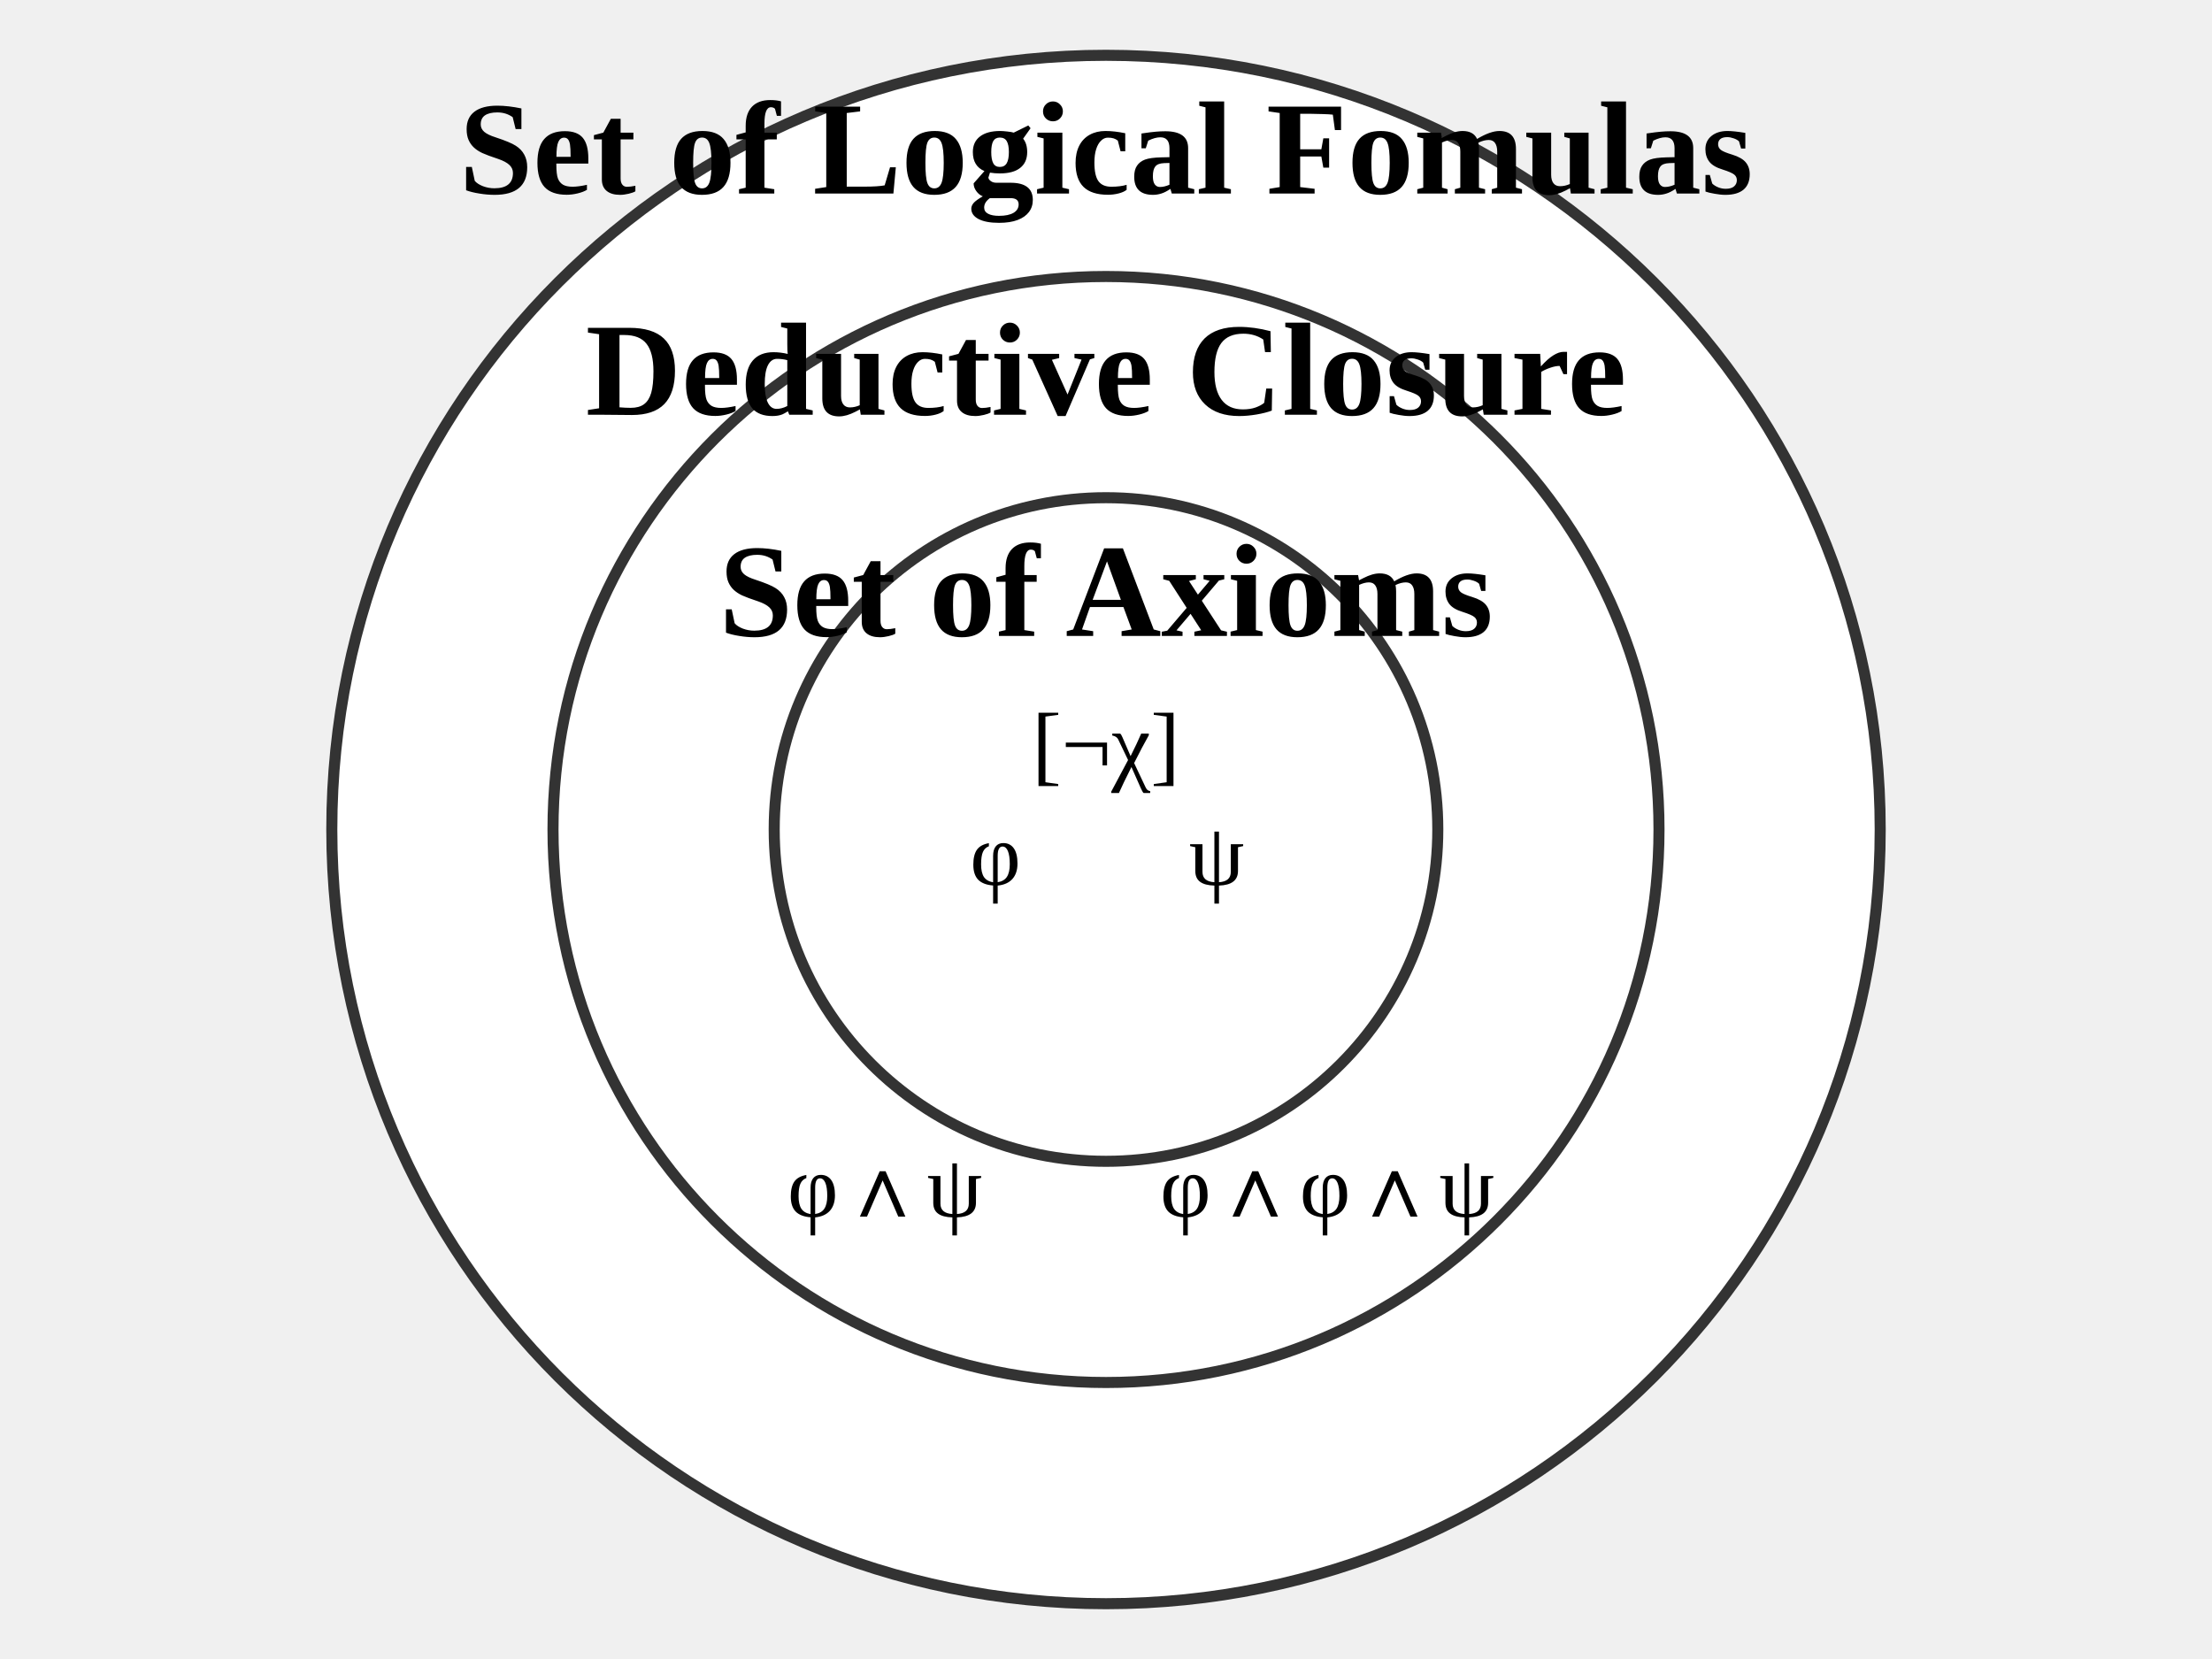
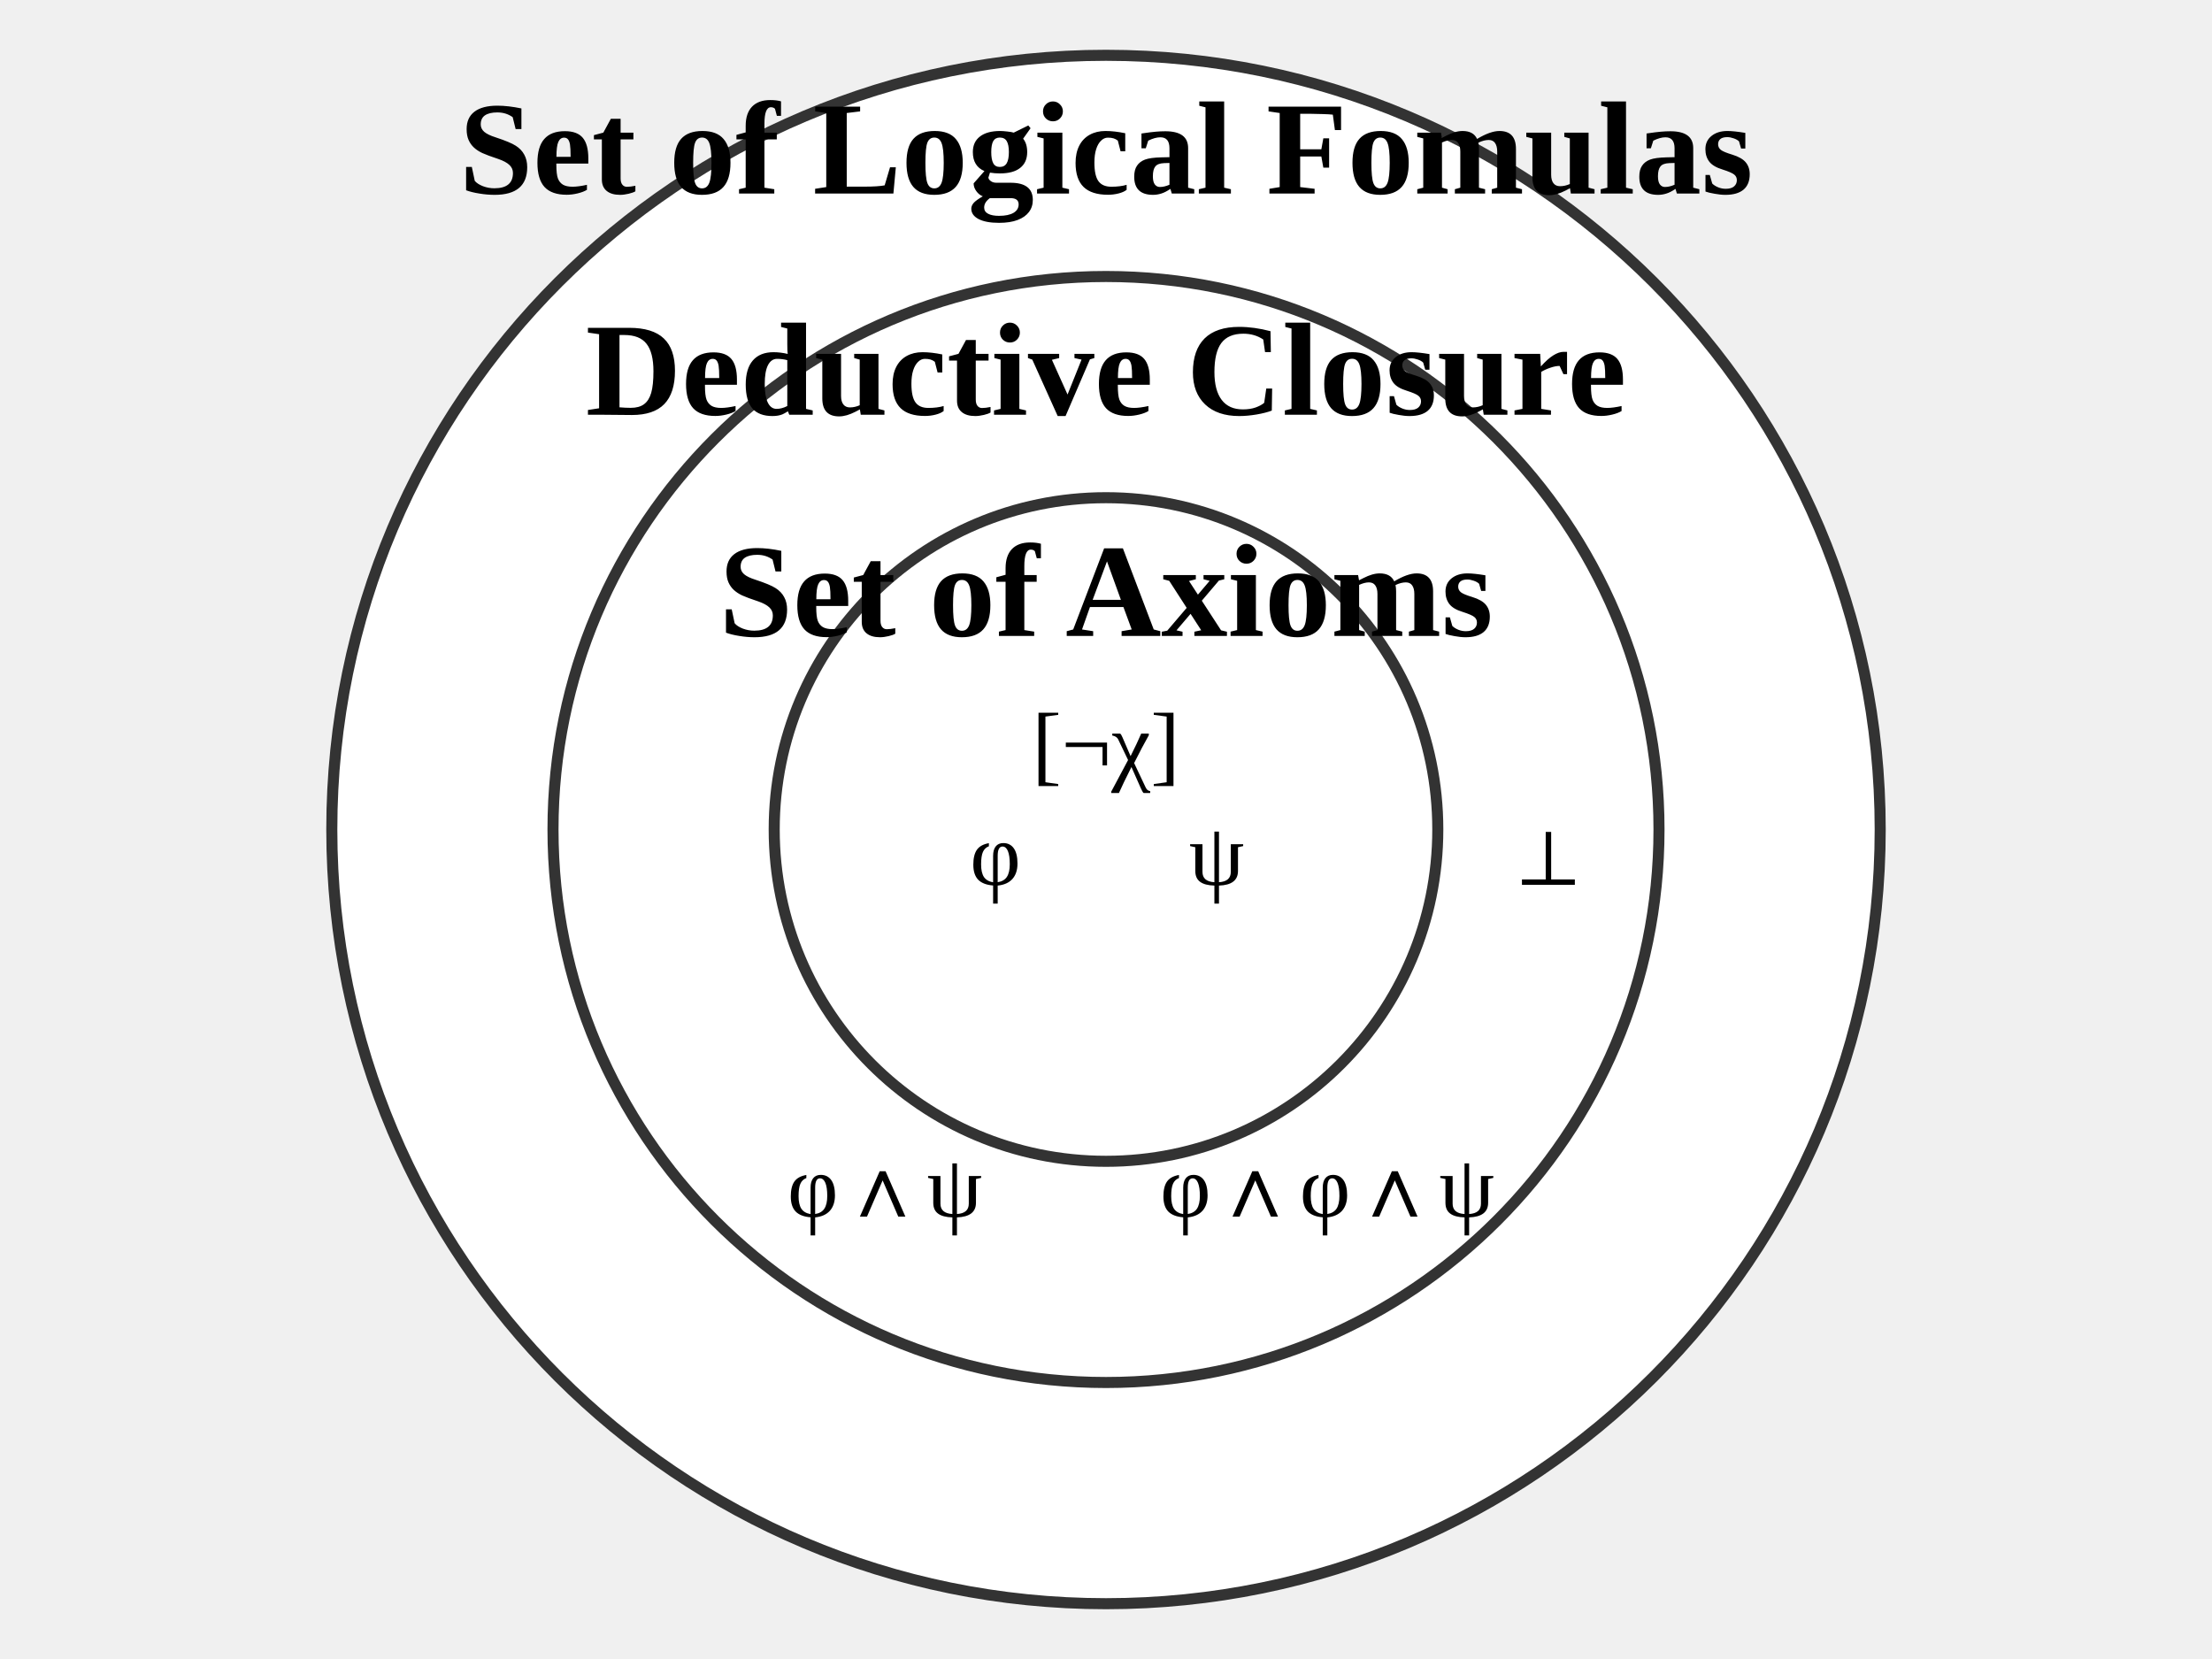
<svg xmlns="http://www.w3.org/2000/svg" viewBox="0 0 400 300">
  <circle cx="200" cy="150" r="140" fill="#fff" stroke="#333" stroke-width="2" />
  <text x="200" y="35" font-size="24" text-anchor="middle" font-weight="bold">Set of Logical Fomulas</text>
  <circle cx="200" cy="150" r="100" fill="#fff" stroke="#333" stroke-width="2" />
  <text x="200" y="75" font-size="24" text-anchor="middle" font-weight="bold">Deductive Closure</text>
  <text x="160" y="220" font-size="16" text-anchor="middle">φ∧ψ</text>
  <text x="240" y="220" font-size="16" text-anchor="middle">φ∧φ∧ψ</text>
-   <text x="180" y="160" font-size="16" text-anchor="middle">⊥</text>
+   <text x="280" y="160" font-size="16" text-anchor="middle">⊥</text>
  <circle cx="200" cy="150" r="60" fill="#fff" stroke="#333" stroke-width="2" />
  <text x="200" y="115" font-size="24" text-anchor="middle" font-weight="bold">Set of Axioms</text>
  <text x="180" y="160" font-size="16" text-anchor="middle">φ</text>
  <text x="220" y="160" font-size="16" text-anchor="middle">ψ</text>
  <text x="200" y="140" font-size="16" text-anchor="middle">[¬χ]</text>
</svg>
